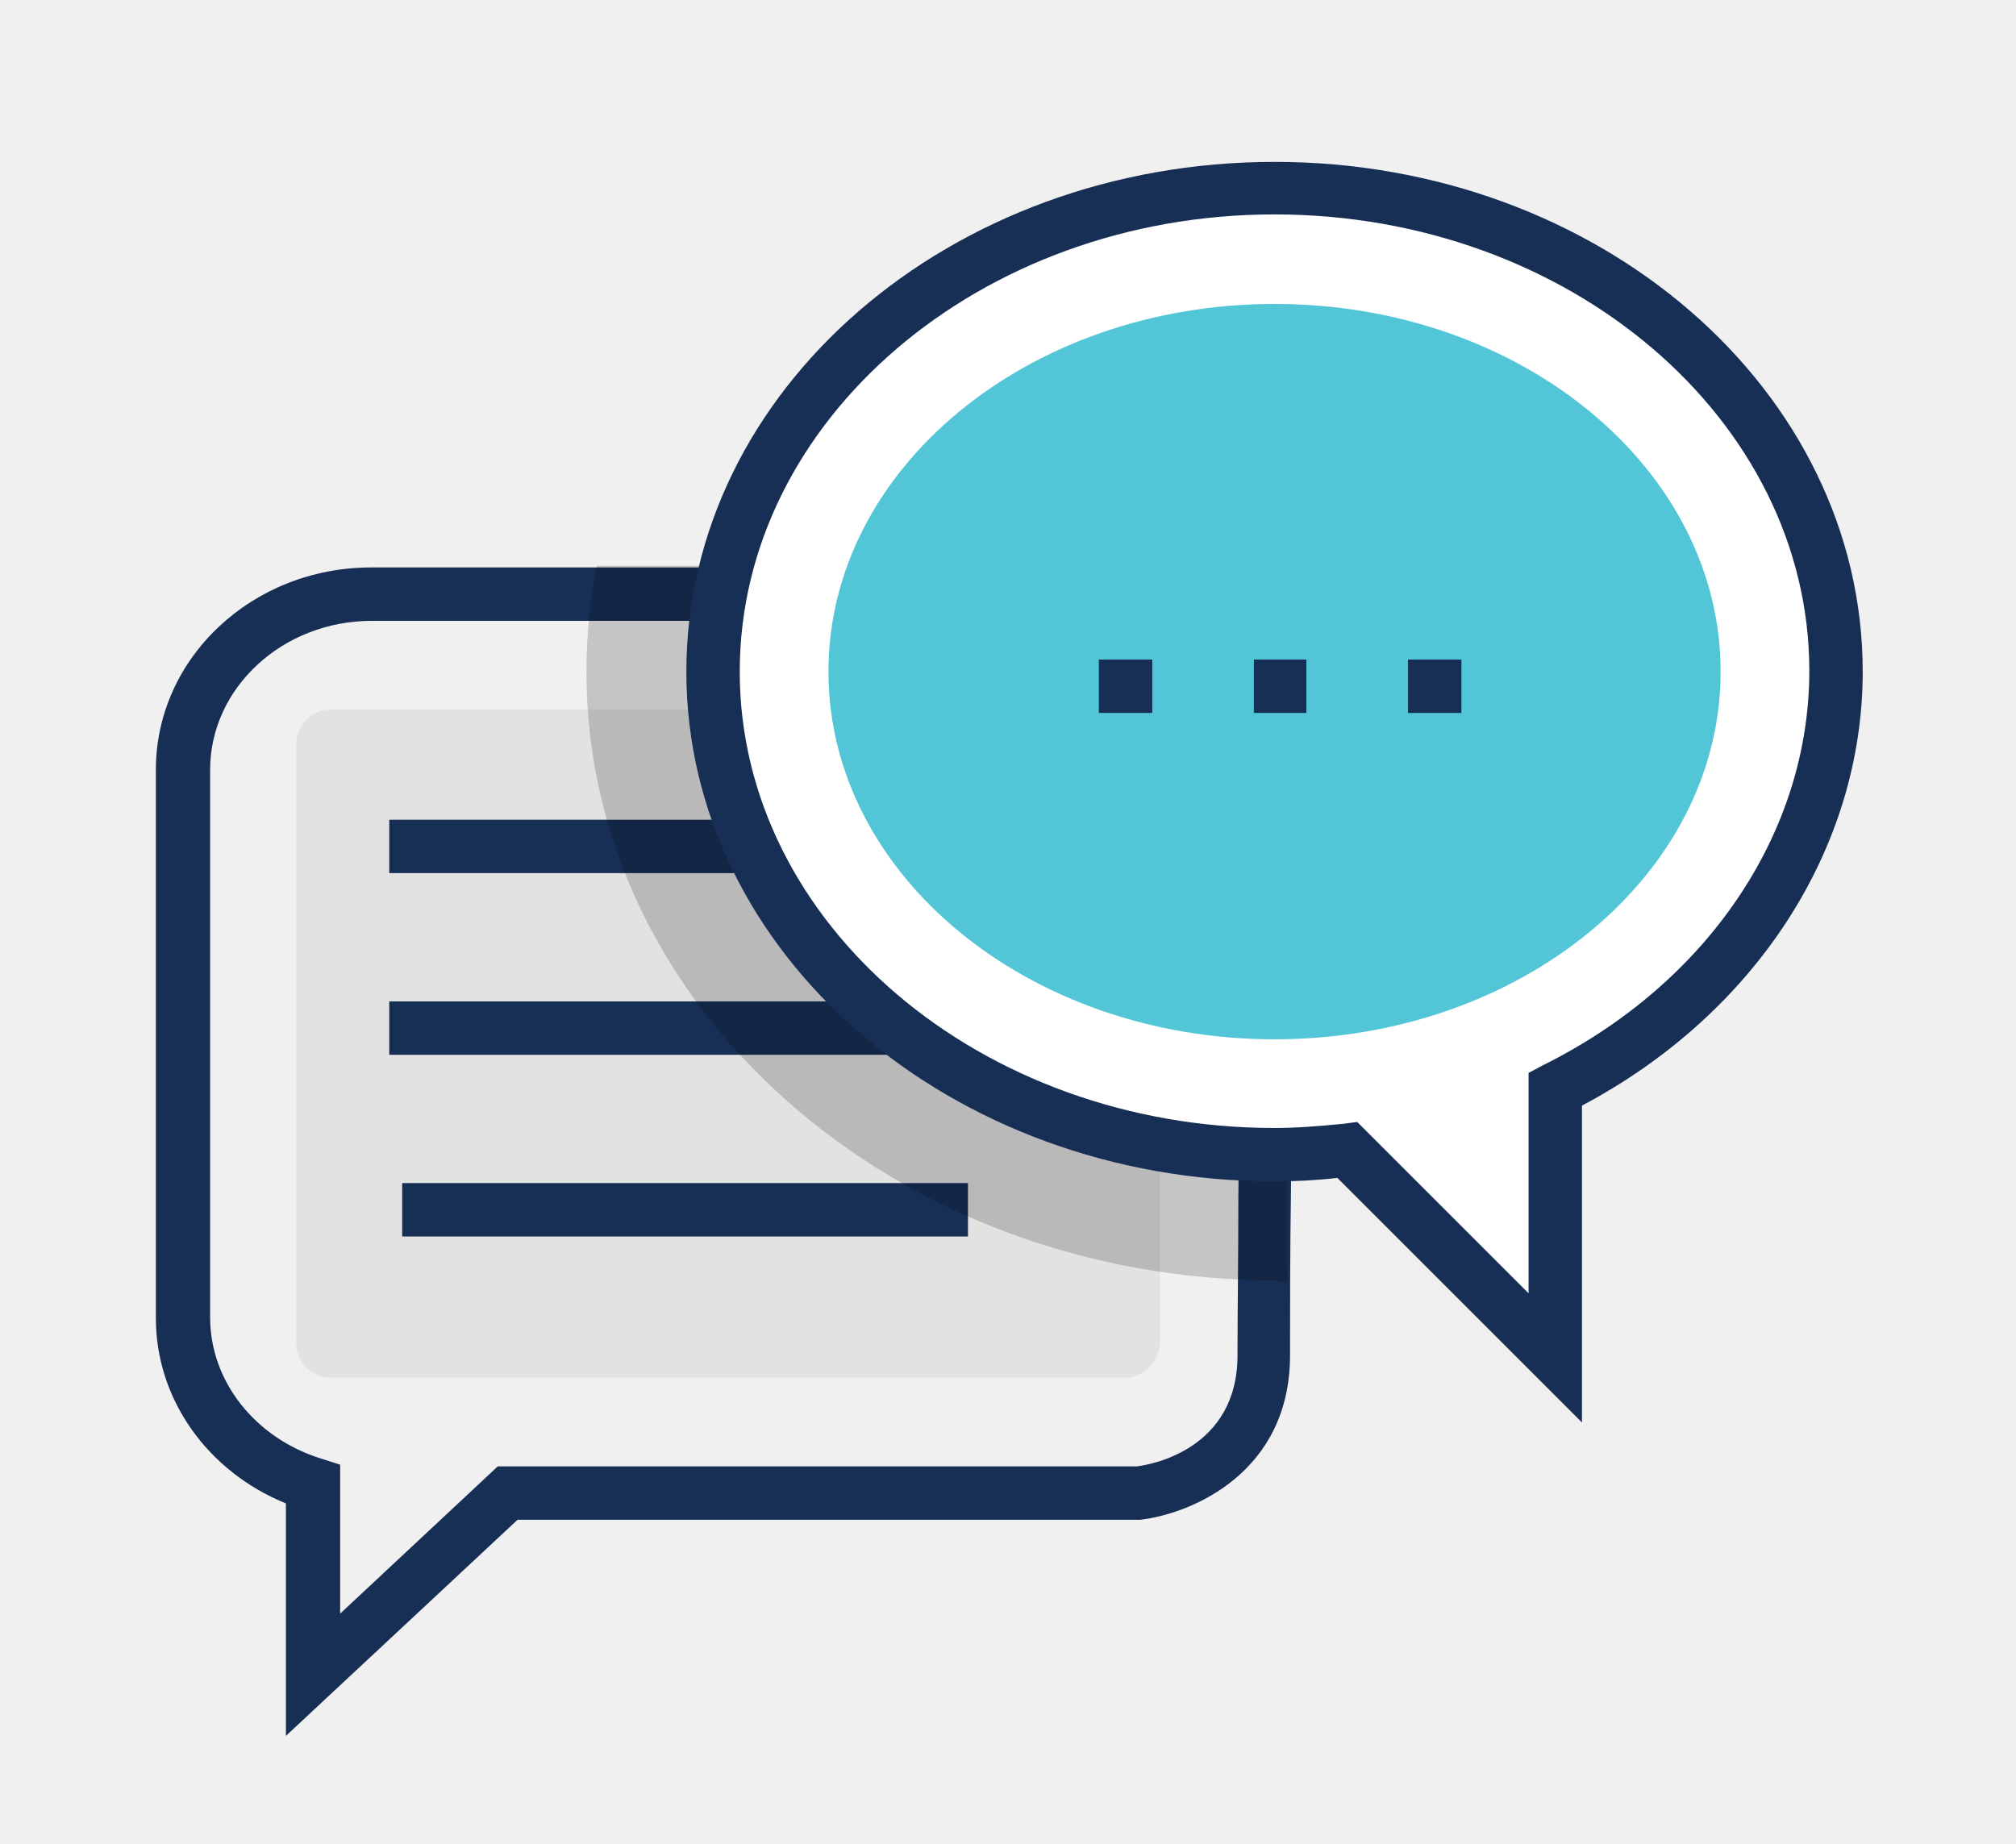
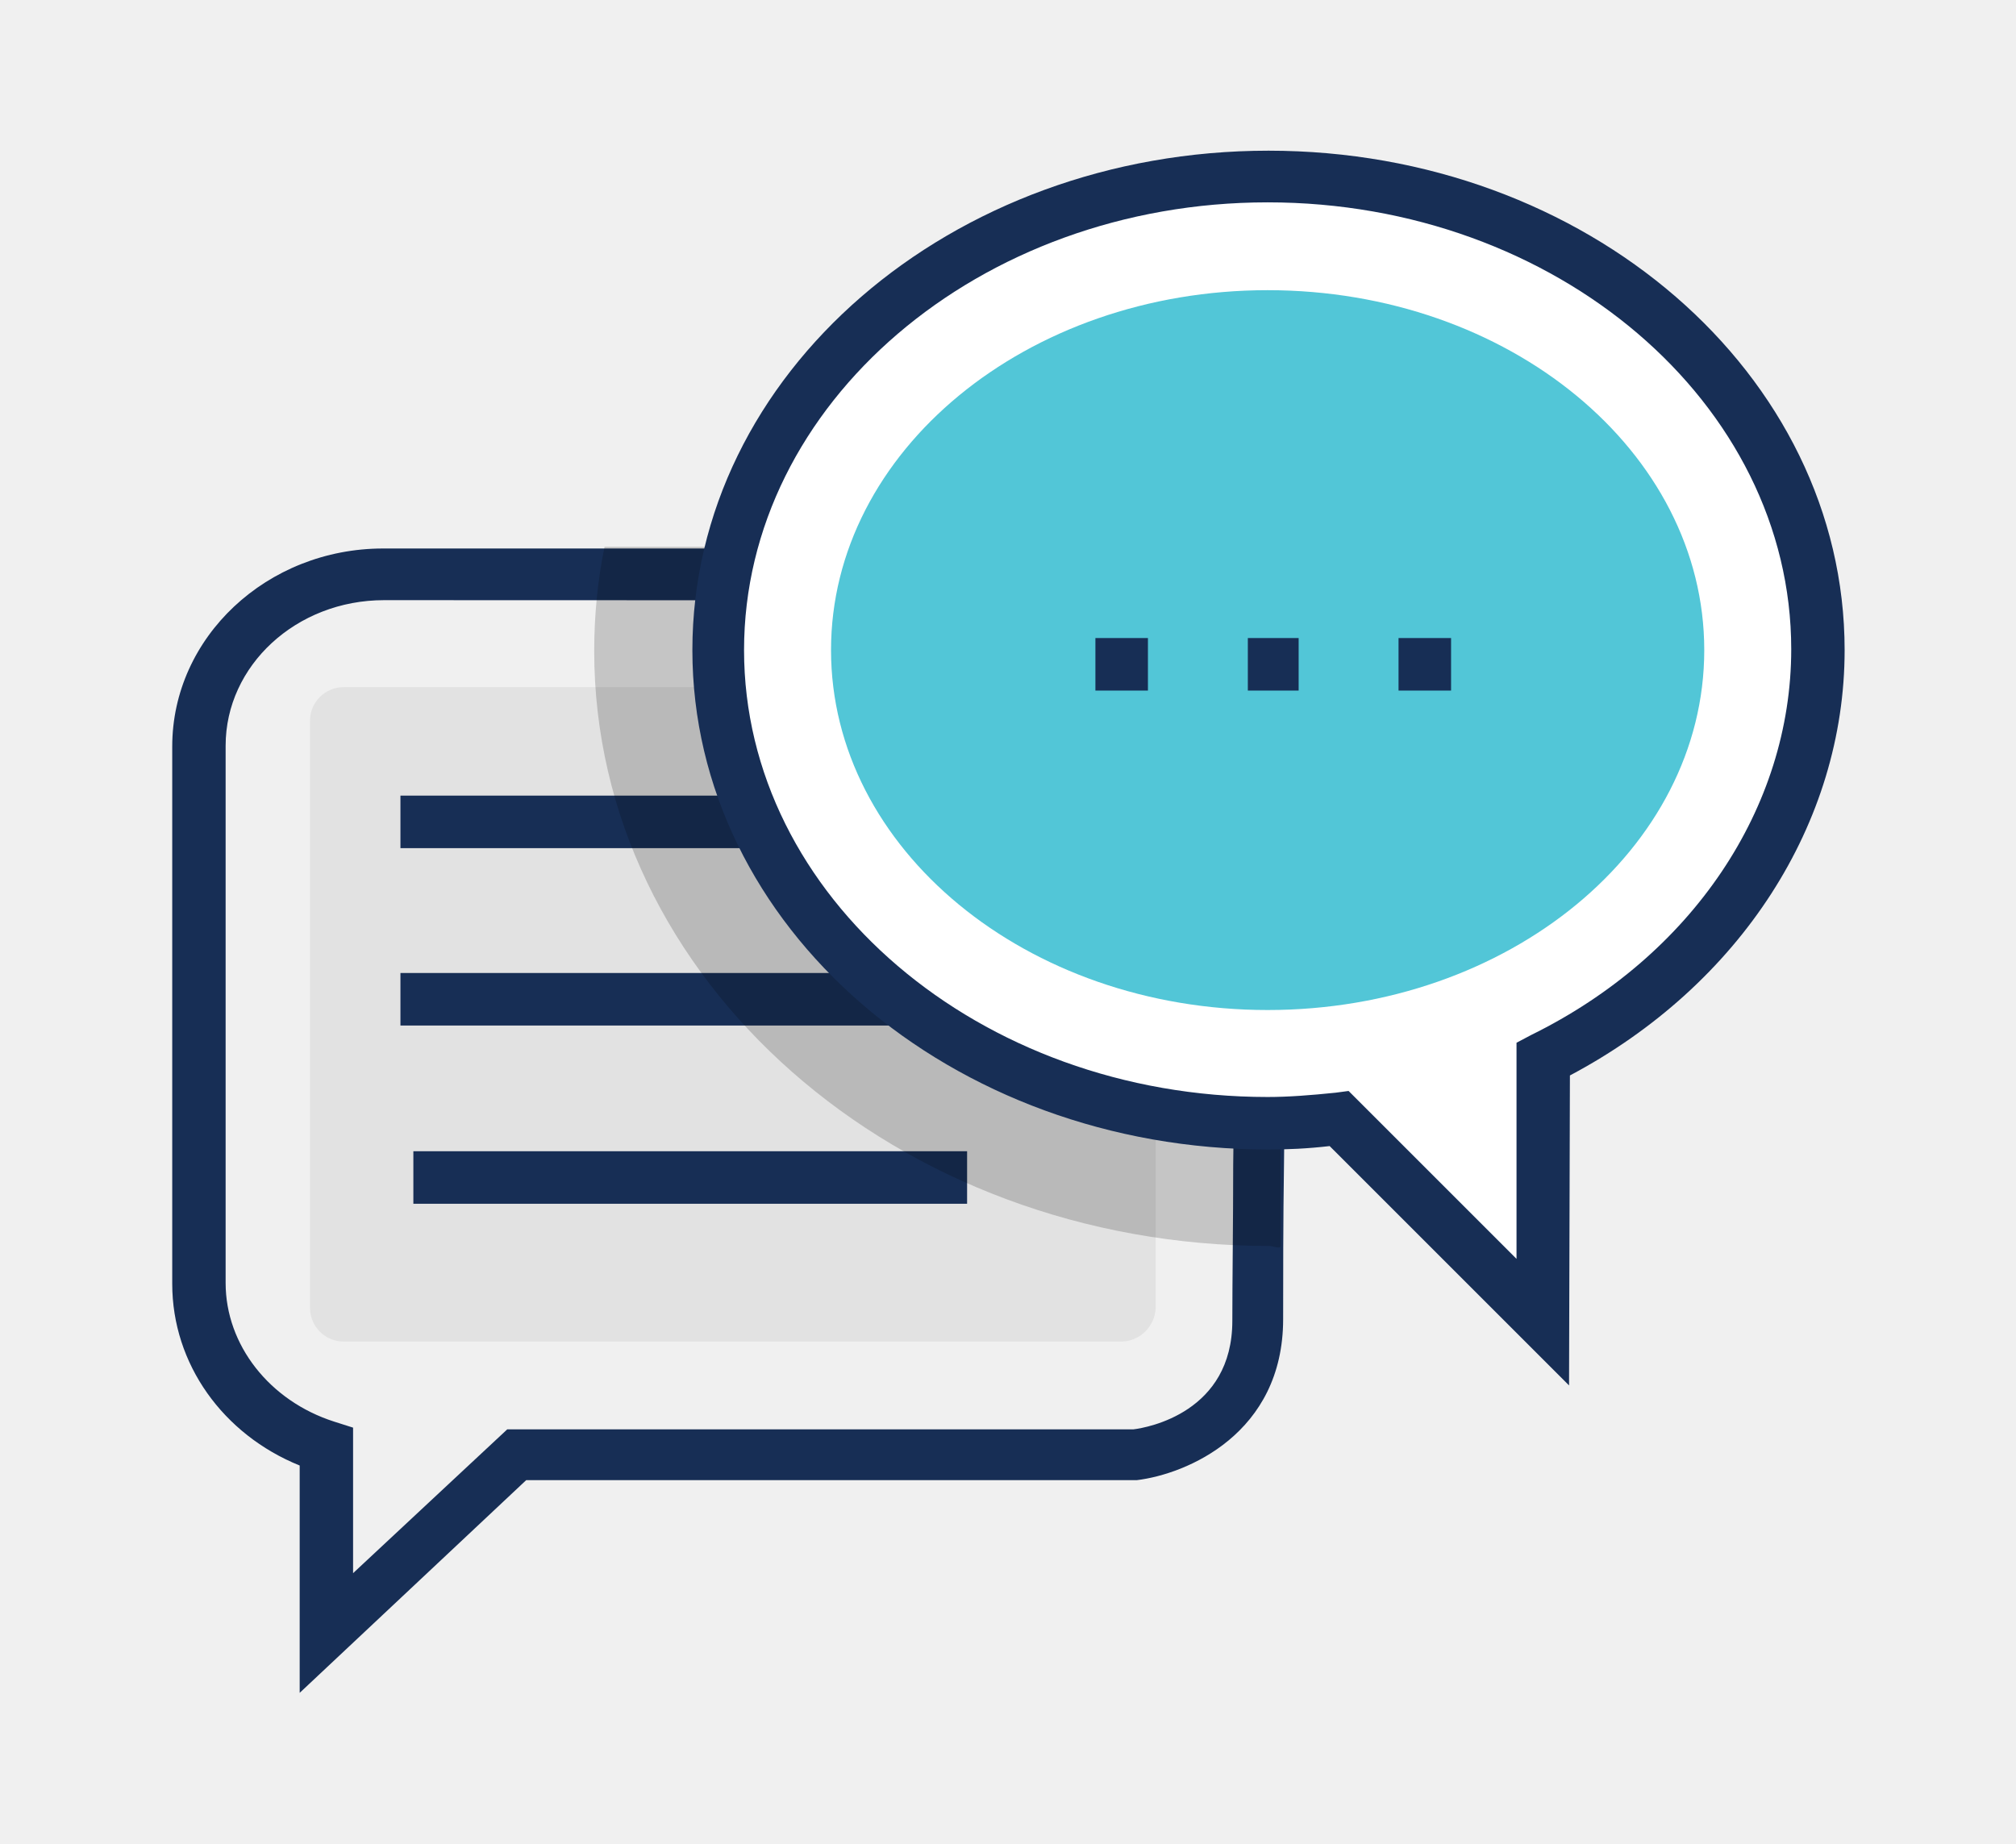
<svg xmlns="http://www.w3.org/2000/svg" version="1.1" id="Layer_1" x="0px" y="0px" viewBox="0 0 234.1 214.1" style="enable-background:new 0 0 234.1 214.1;" xml:space="preserve">
  <style type="text/css">
	.st0{fill:#E2E2E2;}
	.st1{fill:#172E55;}
- 	.st2{opacity:0.18;fill:#010101;}
+ 	.st2{opacity:0.18;fill:#010101;enable-background:new    ;}
	.st3{fill:#FFFFFF;}
	.st4{fill:#52C6D7;}
</style>
  <g>
-     <path class="st0" d="M130.6,160H38.4c-2.2,0-4-1.8-4-4V86.4c0-2.2,1.8-4,4-4h92.3c2.2,0,4,1.8,4,4V156   C134.6,158.2,132.8,160,130.6,160z" />
-     <path class="st1" d="M33.2,201.6v-27c-9.1-3.7-15.1-12.1-15.1-21.5V89.4c0-13,11.2-23.5,25-23.5h81.7c13.8,0,25,10.5,25,23.5   l-0.1,23c0.4,3.1,0.4,10,0.2,26.5c-0.1,6.8-0.1,13.6-0.1,18.5c0,13.6-11.4,18.4-17.4,19.1l-0.3,0h-72L33.2,201.6z M43.2,72.1   c-10.4,0-18.8,7.8-18.8,17.3V153c0,7.4,5.2,14,12.9,16.4l2.2,0.7v17.3l18.3-17.1H132c1.7-0.2,11.7-2,11.7-12.9   c0-4.9,0.1-11.7,0.1-18.5c0.1-6.4,0.1-13.7,0.1-19l-0.2,0.2V89.4c0-9.6-8.5-17.3-18.8-17.3H43.2z" />
-     <polygon class="st1" points="130.5,48.3 124.3,48.3 124.3,54.5 130.5,54.5 130.5,48.3  " />
-     <rect x="45.2" y="95.2" class="st1" width="60.7" height="6.2" />
-     <rect x="45.2" y="116.3" class="st1" width="65.7" height="6.2" />
-     <rect x="46.7" y="137.4" class="st1" width="65.7" height="6.2" />
-     <path class="st2" d="M149.5,148.7c0,0.4-0.9,0-1.3,0c-44.2,0-80.1-31.6-80.1-70.6c0-4.2,0.4-8.4,1.2-12.4h80.1   C149.5,65.7,149.5,148,149.5,148.7z" />
+     <path class="st0" d="M130.2,155.8H39.9c-2.2,0-3.9-1.8-3.9-3.9V83.7c0-2.2,1.8-3.9,3.9-3.9h90.4c2.2,0,3.9,1.8,3.9,3.9v68.2   C134.1,154.1,132.3,155.8,130.2,155.8z" />
+     <path class="st1" d="M34.8,196.6v-26.4c-8.9-3.6-14.8-11.8-14.8-21.1V86.7c0-12.7,11-23,24.5-23h80c13.5,0,24.5,10.3,24.5,23   l-0.1,22.5c0.4,3,0.4,9.8,0.2,25.9c-0.1,6.7-0.1,13.3-0.1,18.1c0,13.3-11.2,18-17,18.7h-0.3H61.1L34.8,196.6z M44.6,69.7   c-10.2,0-18.4,7.6-18.4,16.9V149c0,7.2,5.1,13.7,12.6,16.1l2.2,0.7v16.9l17.9-16.7h72.7c1.7-0.2,11.5-2,11.5-12.6   c0-4.8,0.1-11.5,0.1-18.1c0.1-6.3,0.1-13.4,0.1-18.6l-0.2,0.2V86.7c0-9.4-8.3-16.9-18.4-16.9C124.6,69.7,44.6,69.7,44.6,69.7z" />
+     <polygon class="st1" points="130.1,46.4 124,46.4 124,52.5 130.1,52.5  " />
+     <rect x="46.5" y="92.4" class="st1" width="59.4" height="6.1" />
+     <rect x="46.5" y="113" class="st1" width="64.3" height="6.1" />
+     <rect x="48" y="133.7" class="st1" width="64.3" height="6.1" />
+     <path class="st2" d="M148.7,144.7c0,0.4-0.9,0-1.3,0c-43.3,0-78.4-30.9-78.4-69.1c0-4.1,0.4-8.2,1.2-12.1h78.4   C148.7,63.5,148.7,144.1,148.7,144.7z" />
    <g>
      <g>
        <g>
-           <path class="st3" d="M213.2,78c0-31-29.2-56.1-65.2-56.1C112,21.9,82.8,47,82.8,78s29.2,56.1,65.2,56.1c2.9,0,5.7-0.2,8.5-0.5      l24.1,24.1v-31.2C200.1,116.8,213.2,98.8,213.2,78z" />
-           <path class="st1" d="M183.7,165.2l-28.4-28.4c-2.7,0.3-5,0.4-7.3,0.4c-37.7,0-68.3-26.5-68.3-59.2s30.6-59.2,68.3-59.2      c37.7,0,68.3,26.5,68.3,59.2c0,20.5-12.4,39.7-32.6,50.4V165.2z M157.6,130.3l19.9,19.9v-25.6l1.7-0.9      c19.1-9.5,30.9-27,30.9-45.8c0-29.2-27.9-53-62.1-53S85.9,48.8,85.9,78s27.9,53,62.1,53c2.5,0,5.1-0.2,8.1-0.5L157.6,130.3z" />
+           <path class="st3" d="M211.1,75.5c0-30.4-28.6-54.9-63.8-54.9c-35.3,0-63.8,24.6-63.8,54.9s28.6,54.9,63.8,54.9      c2.8,0,5.6-0.2,8.3-0.5l23.6,23.6V123C198.2,113.5,211.1,95.9,211.1,75.5z" />
+           <path class="st1" d="M182.2,160.9l-27.8-27.8c-2.6,0.3-4.9,0.4-7.1,0.4c-36.9,0-66.9-25.9-66.9-58s30-58,66.9-58      s66.9,25.9,66.9,58c0,20.1-12.1,38.9-31.9,49.4L182.2,160.9L182.2,160.9z M156.6,126.7l19.5,19.5v-25.1l1.7-0.9      C196.5,111,208,93.8,208,75.4c0-28.6-27.3-51.9-60.8-51.9s-60.8,23.4-60.8,52s27.3,51.9,60.8,51.9c2.4,0,5-0.2,7.9-0.5      L156.6,126.7z" />
        </g>
      </g>
-       <ellipse class="st4" cx="148" cy="78" rx="51.8" ry="42.7" />
+       <ellipse class="st4" cx="147.2" cy="75.5" rx="50.7" ry="41.8" />
      <g>
-         <polygon class="st1" points="133.8,76.6 127.6,76.6 127.6,82.8 133.8,82.8 133.8,76.6    " />
-         <polygon class="st1" points="169.7,76.6 163.5,76.6 163.5,82.8 169.7,82.8 169.7,76.6    " />
-         <polygon class="st1" points="151.7,76.6 145.6,76.6 145.6,82.8 151.7,82.8 151.7,76.6    " />
+         <polygon class="st1" points="133.3,74.1 127.2,74.1 127.2,80.2 133.3,80.2    " />
+         <polygon class="st1" points="168.5,74.1 162.4,74.1 162.4,80.2 168.5,80.2    " />
+         <polygon class="st1" points="150.8,74.1 144.9,74.1 144.9,80.2 150.8,80.2    " />
      </g>
    </g>
  </g>
</svg>
